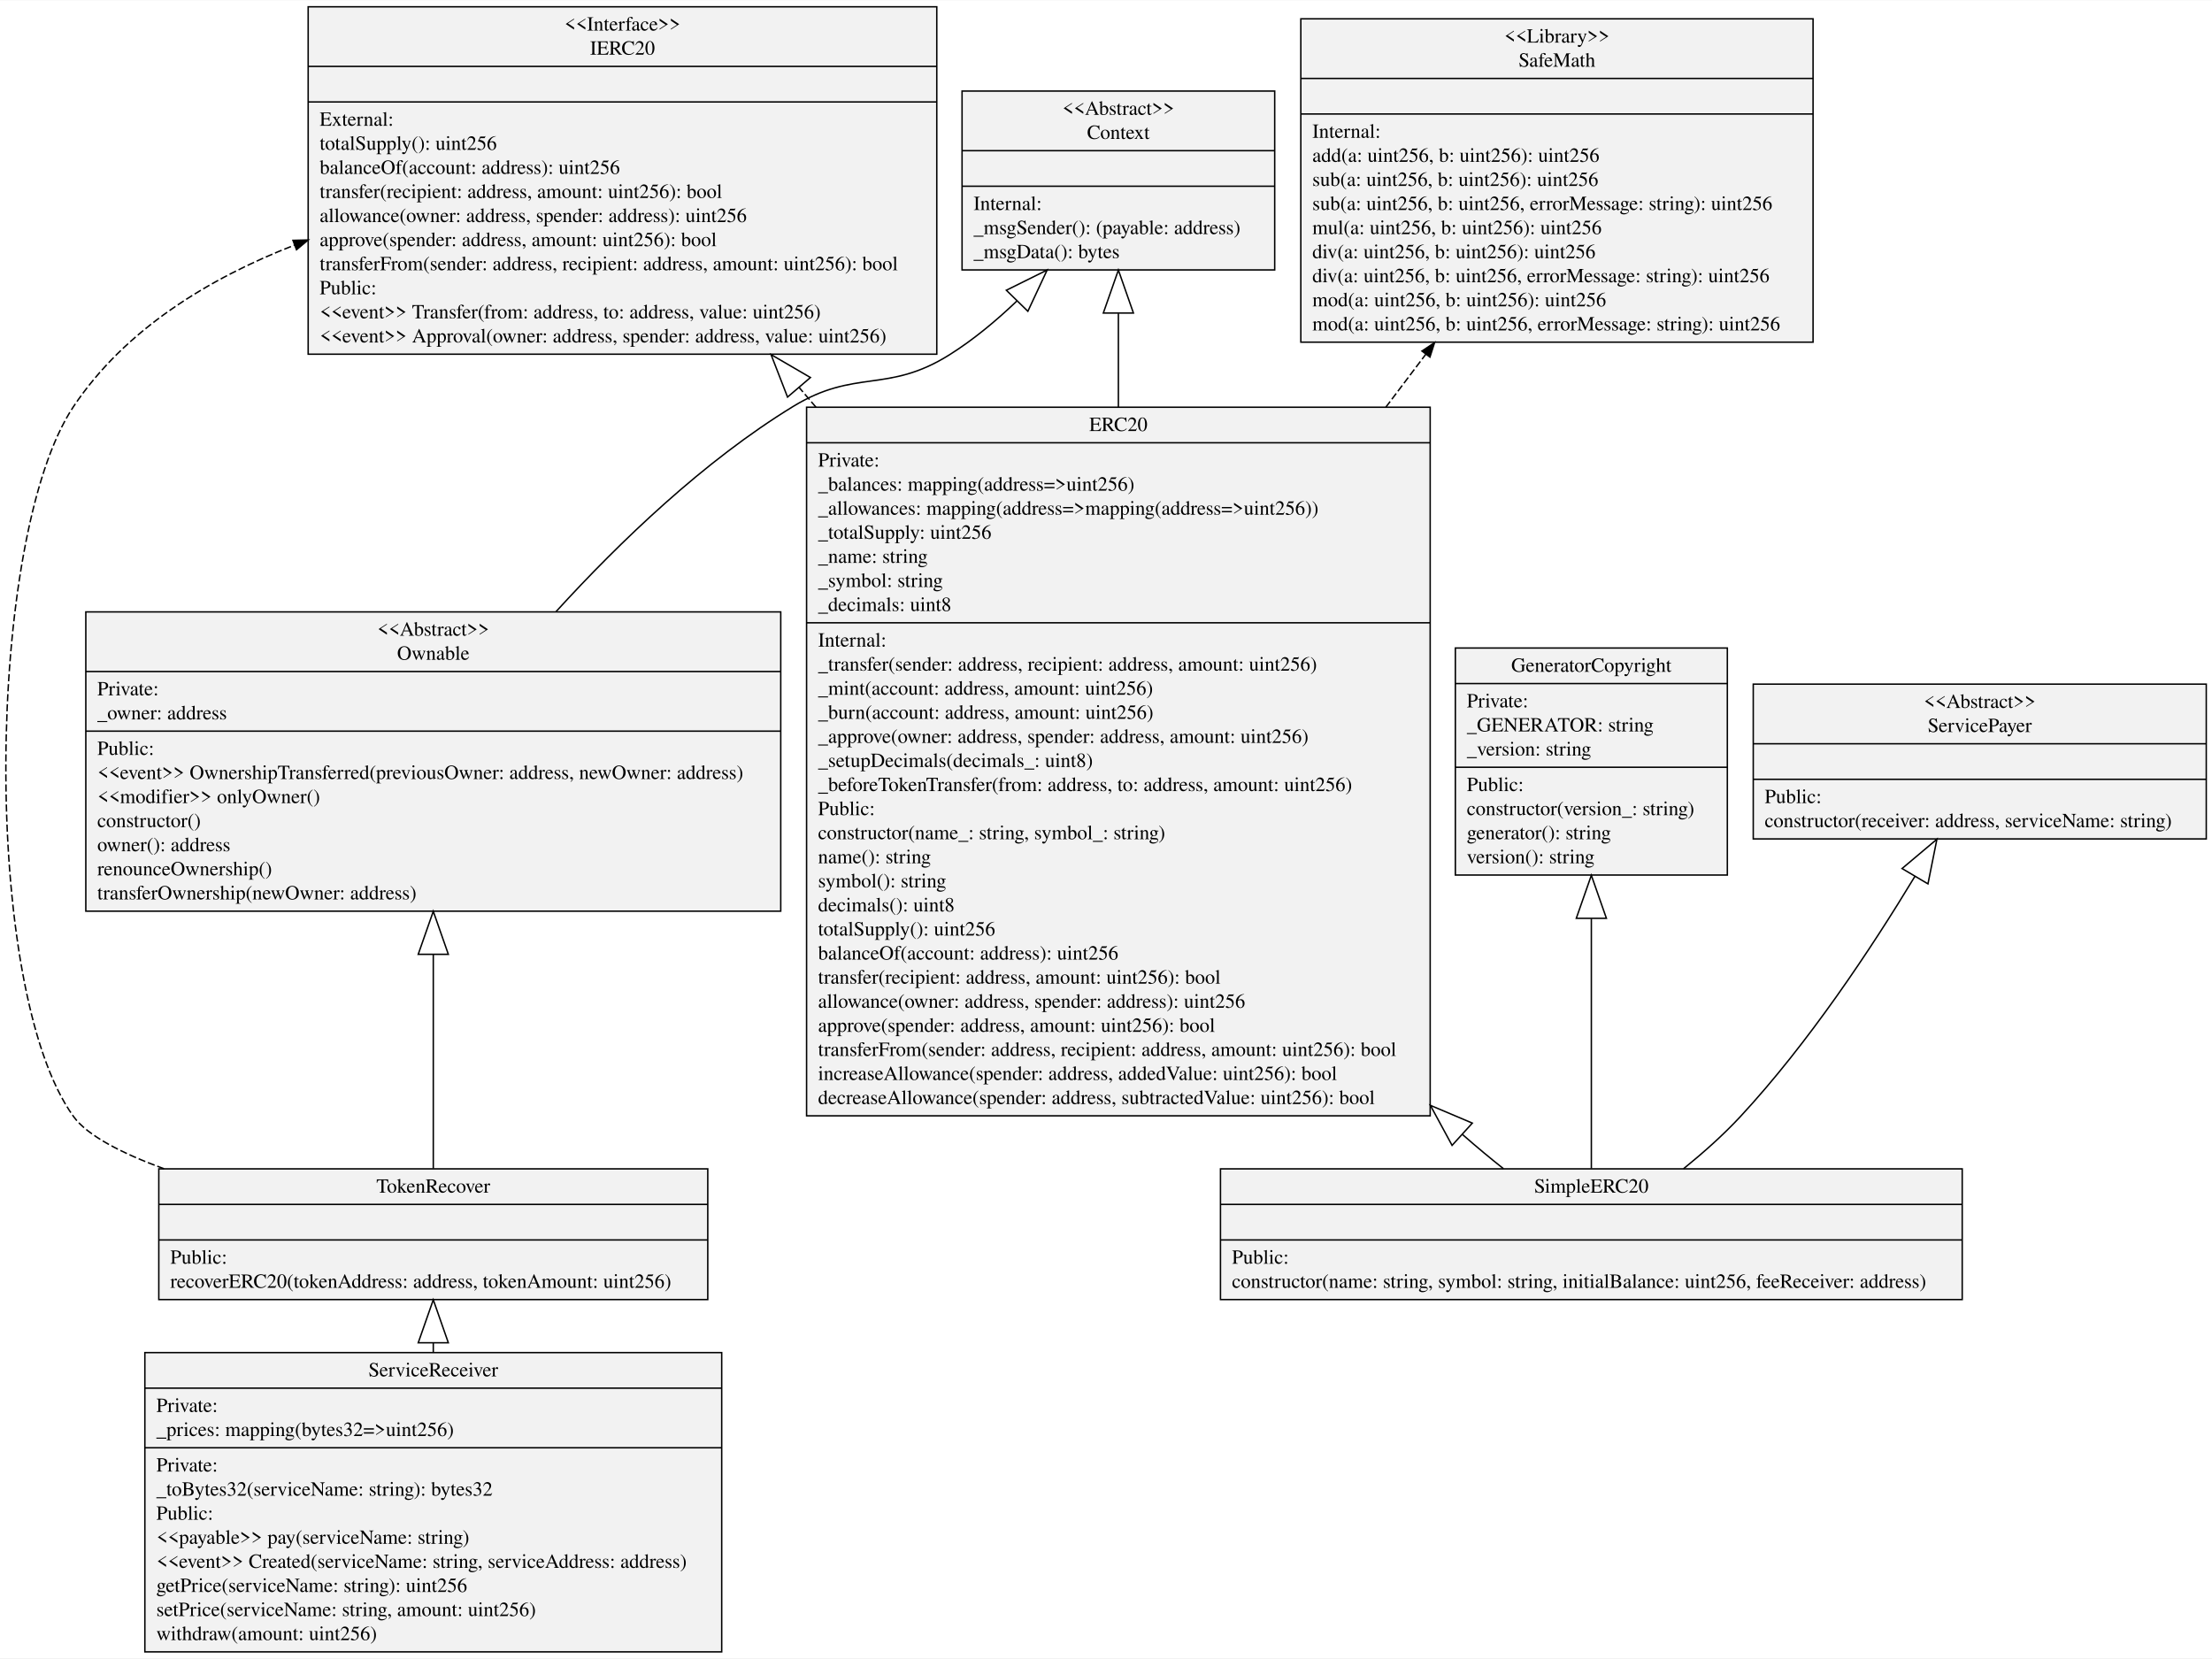
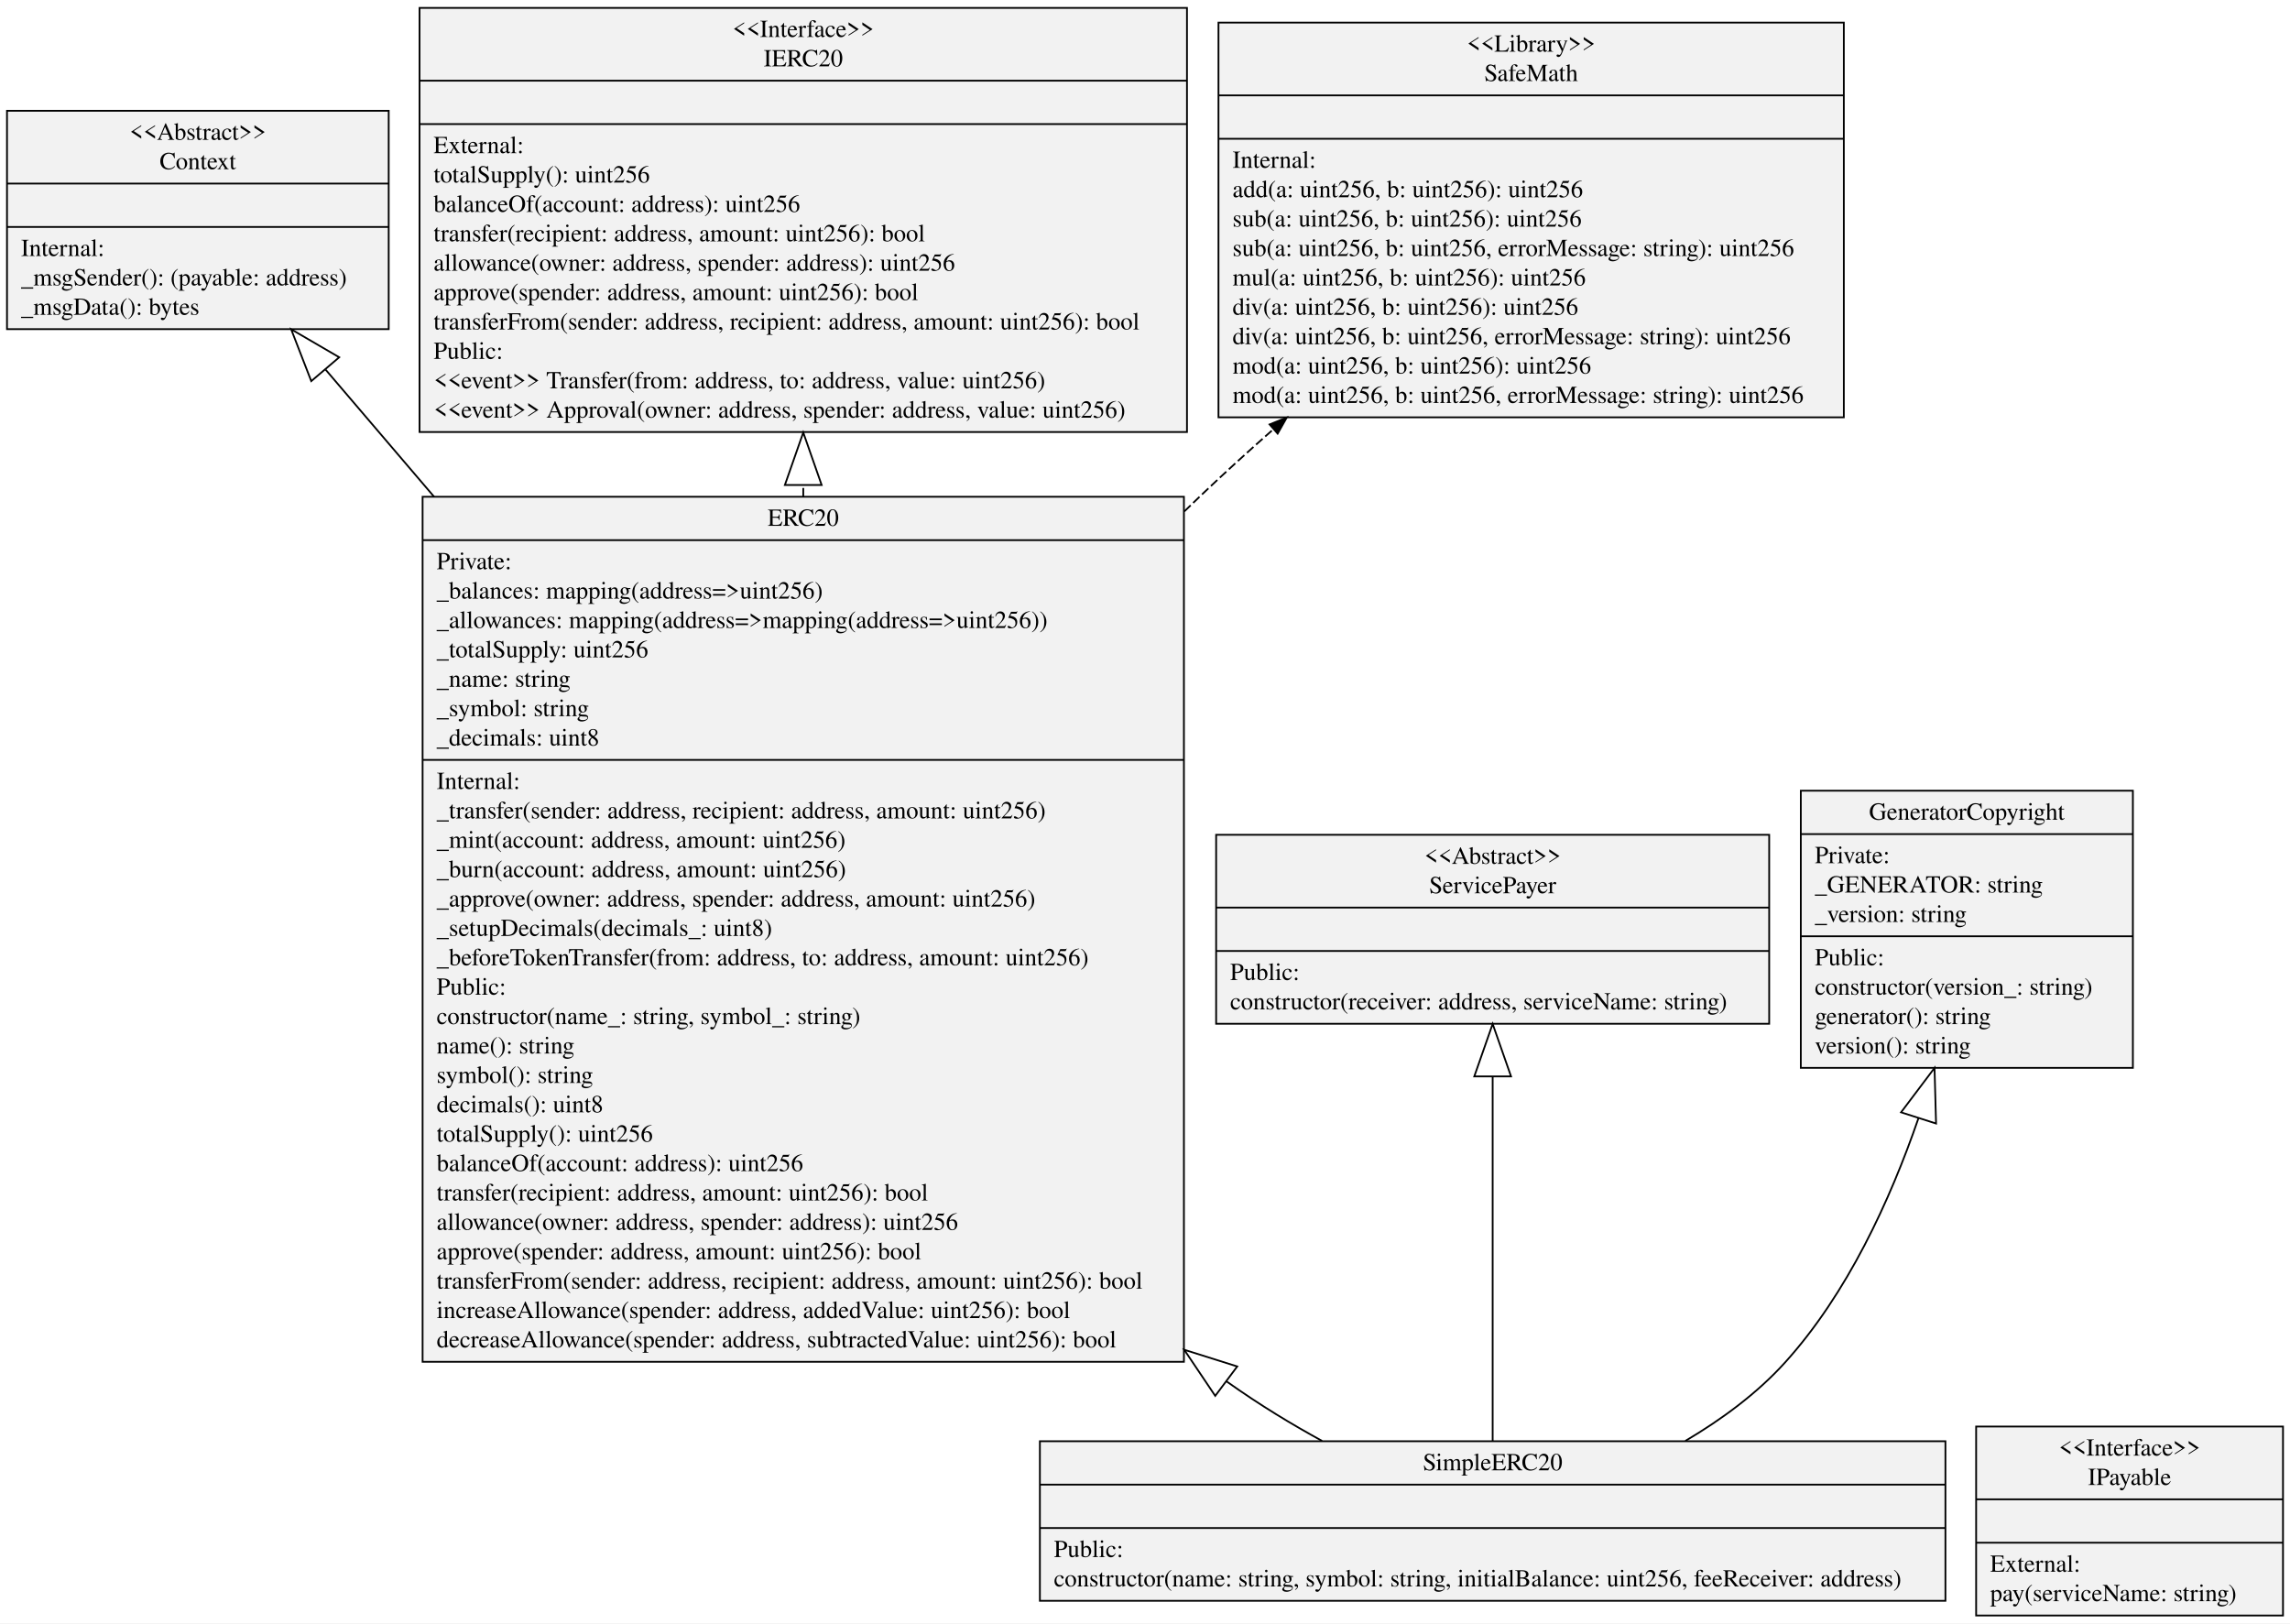
- <svg xmlns="http://www.w3.org/2000/svg" width="1543pt" height="1157pt" viewBox="0.00 0.00 1543.35 1156.80">
-   <g id="graph0" class="graph" transform="scale(1 1) rotate(0) translate(4 1152.8)">
-     <polygon fill="#ffffff" stroke="transparent" points="-4,4 -4,-1152.8 1539.35,-1152.8 1539.35,4 -4,4" />
+ <svg xmlns="http://www.w3.org/2000/svg" width="1309pt" height="928pt" viewBox="0.00 0.00 1308.76 927.80">
+   <g id="graph0" class="graph" transform="scale(1 1) rotate(0) translate(4 923.8)">
+     <polygon fill="#ffffff" stroke="transparent" points="-4,4 -4,-923.8 1304.762,-923.8 1304.762,4 -4,4" />
    <g id="node1" class="node">
-       <polygon fill="#f2f2f2" stroke="#000000" points="667.238,-964.7 667.238,-1089.5 885.382,-1089.5 885.382,-964.7 667.238,-964.7" />
-       <text text-anchor="middle" x="776.31" y="-1072.9" font-family="Times,serif" font-size="14.00" fill="#000000">&lt;&lt;Abstract&gt;&gt;</text>
-       <text text-anchor="middle" x="776.31" y="-1056.1" font-family="Times,serif" font-size="14.00" fill="#000000">Context</text>
-       <polyline fill="none" stroke="#000000" points="667.238,-1047.9 885.382,-1047.9 " />
-       <text text-anchor="middle" x="776.31" y="-1031.3" font-family="Times,serif" font-size="14.00" fill="#000000"> </text>
-       <polyline fill="none" stroke="#000000" points="667.238,-1023.1 885.382,-1023.1 " />
-       <text text-anchor="start" x="675.238" y="-1006.5" font-family="Times,serif" font-size="14.00" fill="#000000">Internal:</text>
-       <text text-anchor="start" x="675.238" y="-989.7" font-family="Times,serif" font-size="14.00" fill="#000000">    _msgSender(): (payable: address)</text>
-       <text text-anchor="start" x="675.238" y="-972.9" font-family="Times,serif" font-size="14.00" fill="#000000">    _msgData(): bytes</text>
+       <polygon fill="#f2f2f2" stroke="#000000" points="0,-735.7 0,-860.5 218.145,-860.5 218.145,-735.7 0,-735.7" />
+       <text text-anchor="middle" x="109.072" y="-843.9" font-family="Times,serif" font-size="14.00" fill="#000000">&lt;&lt;Abstract&gt;&gt;</text>
+       <text text-anchor="middle" x="109.072" y="-827.1" font-family="Times,serif" font-size="14.00" fill="#000000">Context</text>
+       <polyline fill="none" stroke="#000000" points="0,-818.9 218.145,-818.9 " />
+       <text text-anchor="middle" x="109.072" y="-802.3" font-family="Times,serif" font-size="14.00" fill="#000000"> </text>
+       <polyline fill="none" stroke="#000000" points="0,-794.1 218.145,-794.1 " />
+       <text text-anchor="start" x="8" y="-777.5" font-family="Times,serif" font-size="14.00" fill="#000000">Internal:</text>
+       <text text-anchor="start" x="8" y="-760.7" font-family="Times,serif" font-size="14.00" fill="#000000">    _msgSender(): (payable: address)</text>
+       <text text-anchor="start" x="8" y="-743.9" font-family="Times,serif" font-size="14.00" fill="#000000">    _msgData(): bytes</text>
    </g>
    <g id="node2" class="node">
-       <polygon fill="#f2f2f2" stroke="#000000" points="211.01,-905.9 211.01,-1148.3 649.61,-1148.3 649.61,-905.9 211.01,-905.9" />
-       <text text-anchor="middle" x="430.31" y="-1131.7" font-family="Times,serif" font-size="14.00" fill="#000000">&lt;&lt;Interface&gt;&gt;</text>
-       <text text-anchor="middle" x="430.31" y="-1114.9" font-family="Times,serif" font-size="14.00" fill="#000000">IERC20</text>
-       <polyline fill="none" stroke="#000000" points="211.01,-1106.7 649.61,-1106.7 " />
-       <text text-anchor="middle" x="430.31" y="-1090.1" font-family="Times,serif" font-size="14.00" fill="#000000"> </text>
-       <polyline fill="none" stroke="#000000" points="211.01,-1081.9 649.61,-1081.9 " />
-       <text text-anchor="start" x="219.01" y="-1065.3" font-family="Times,serif" font-size="14.00" fill="#000000">External:</text>
-       <text text-anchor="start" x="219.01" y="-1048.5" font-family="Times,serif" font-size="14.00" fill="#000000">     totalSupply(): uint256</text>
-       <text text-anchor="start" x="219.01" y="-1031.7" font-family="Times,serif" font-size="14.00" fill="#000000">     balanceOf(account: address): uint256</text>
-       <text text-anchor="start" x="219.01" y="-1014.9" font-family="Times,serif" font-size="14.00" fill="#000000">     transfer(recipient: address, amount: uint256): bool</text>
-       <text text-anchor="start" x="219.01" y="-998.1" font-family="Times,serif" font-size="14.00" fill="#000000">     allowance(owner: address, spender: address): uint256</text>
-       <text text-anchor="start" x="219.01" y="-981.3" font-family="Times,serif" font-size="14.00" fill="#000000">     approve(spender: address, amount: uint256): bool</text>
-       <text text-anchor="start" x="219.01" y="-964.5" font-family="Times,serif" font-size="14.00" fill="#000000">     transferFrom(sender: address, recipient: address, amount: uint256): bool</text>
-       <text text-anchor="start" x="219.01" y="-947.7" font-family="Times,serif" font-size="14.00" fill="#000000">Public:</text>
-       <text text-anchor="start" x="219.01" y="-930.9" font-family="Times,serif" font-size="14.00" fill="#000000">    &lt;&lt;event&gt;&gt; Transfer(from: address, to: address, value: uint256)</text>
-       <text text-anchor="start" x="219.01" y="-914.1" font-family="Times,serif" font-size="14.00" fill="#000000">    &lt;&lt;event&gt;&gt; Approval(owner: address, spender: address, value: uint256)</text>
+       <polygon fill="#f2f2f2" stroke="#000000" points="235.772,-676.9 235.772,-919.3 674.372,-919.3 674.372,-676.9 235.772,-676.9" />
+       <text text-anchor="middle" x="455.072" y="-902.7" font-family="Times,serif" font-size="14.00" fill="#000000">&lt;&lt;Interface&gt;&gt;</text>
+       <text text-anchor="middle" x="455.072" y="-885.9" font-family="Times,serif" font-size="14.00" fill="#000000">IERC20</text>
+       <polyline fill="none" stroke="#000000" points="235.772,-877.7 674.372,-877.7 " />
+       <text text-anchor="middle" x="455.072" y="-861.1" font-family="Times,serif" font-size="14.00" fill="#000000"> </text>
+       <polyline fill="none" stroke="#000000" points="235.772,-852.9 674.372,-852.9 " />
+       <text text-anchor="start" x="243.772" y="-836.3" font-family="Times,serif" font-size="14.00" fill="#000000">External:</text>
+       <text text-anchor="start" x="243.772" y="-819.5" font-family="Times,serif" font-size="14.00" fill="#000000">     totalSupply(): uint256</text>
+       <text text-anchor="start" x="243.772" y="-802.7" font-family="Times,serif" font-size="14.00" fill="#000000">     balanceOf(account: address): uint256</text>
+       <text text-anchor="start" x="243.772" y="-785.9" font-family="Times,serif" font-size="14.00" fill="#000000">     transfer(recipient: address, amount: uint256): bool</text>
+       <text text-anchor="start" x="243.772" y="-769.1" font-family="Times,serif" font-size="14.00" fill="#000000">     allowance(owner: address, spender: address): uint256</text>
+       <text text-anchor="start" x="243.772" y="-752.3" font-family="Times,serif" font-size="14.00" fill="#000000">     approve(spender: address, amount: uint256): bool</text>
+       <text text-anchor="start" x="243.772" y="-735.5" font-family="Times,serif" font-size="14.00" fill="#000000">     transferFrom(sender: address, recipient: address, amount: uint256): bool</text>
+       <text text-anchor="start" x="243.772" y="-718.7" font-family="Times,serif" font-size="14.00" fill="#000000">Public:</text>
+       <text text-anchor="start" x="243.772" y="-701.9" font-family="Times,serif" font-size="14.00" fill="#000000">    &lt;&lt;event&gt;&gt; Transfer(from: address, to: address, value: uint256)</text>
+       <text text-anchor="start" x="243.772" y="-685.1" font-family="Times,serif" font-size="14.00" fill="#000000">    &lt;&lt;event&gt;&gt; Approval(owner: address, spender: address, value: uint256)</text>
    </g>
    <g id="node3" class="node">
-       <polygon fill="#f2f2f2" stroke="#000000" points="903.614,-914.3 903.614,-1139.9 1261.006,-1139.9 1261.006,-914.3 903.614,-914.3" />
-       <text text-anchor="middle" x="1082.31" y="-1123.3" font-family="Times,serif" font-size="14.00" fill="#000000">&lt;&lt;Library&gt;&gt;</text>
-       <text text-anchor="middle" x="1082.31" y="-1106.5" font-family="Times,serif" font-size="14.00" fill="#000000">SafeMath</text>
-       <polyline fill="none" stroke="#000000" points="903.614,-1098.3 1261.006,-1098.3 " />
-       <text text-anchor="middle" x="1082.31" y="-1081.7" font-family="Times,serif" font-size="14.00" fill="#000000"> </text>
-       <polyline fill="none" stroke="#000000" points="903.614,-1073.5 1261.006,-1073.5 " />
-       <text text-anchor="start" x="911.614" y="-1056.9" font-family="Times,serif" font-size="14.00" fill="#000000">Internal:</text>
-       <text text-anchor="start" x="911.614" y="-1040.1" font-family="Times,serif" font-size="14.00" fill="#000000">    add(a: uint256, b: uint256): uint256</text>
-       <text text-anchor="start" x="911.614" y="-1023.3" font-family="Times,serif" font-size="14.00" fill="#000000">    sub(a: uint256, b: uint256): uint256</text>
-       <text text-anchor="start" x="911.614" y="-1006.5" font-family="Times,serif" font-size="14.00" fill="#000000">    sub(a: uint256, b: uint256, errorMessage: string): uint256</text>
-       <text text-anchor="start" x="911.614" y="-989.7" font-family="Times,serif" font-size="14.00" fill="#000000">    mul(a: uint256, b: uint256): uint256</text>
-       <text text-anchor="start" x="911.614" y="-972.9" font-family="Times,serif" font-size="14.00" fill="#000000">    div(a: uint256, b: uint256): uint256</text>
-       <text text-anchor="start" x="911.614" y="-956.1" font-family="Times,serif" font-size="14.00" fill="#000000">    div(a: uint256, b: uint256, errorMessage: string): uint256</text>
-       <text text-anchor="start" x="911.614" y="-939.3" font-family="Times,serif" font-size="14.00" fill="#000000">    mod(a: uint256, b: uint256): uint256</text>
-       <text text-anchor="start" x="911.614" y="-922.5" font-family="Times,serif" font-size="14.00" fill="#000000">    mod(a: uint256, b: uint256, errorMessage: string): uint256</text>
+       <polygon fill="#f2f2f2" stroke="#000000" points="692.376,-685.3 692.376,-910.9 1049.769,-910.9 1049.769,-685.3 692.376,-685.3" />
+       <text text-anchor="middle" x="871.072" y="-894.3" font-family="Times,serif" font-size="14.00" fill="#000000">&lt;&lt;Library&gt;&gt;</text>
+       <text text-anchor="middle" x="871.072" y="-877.5" font-family="Times,serif" font-size="14.00" fill="#000000">SafeMath</text>
+       <polyline fill="none" stroke="#000000" points="692.376,-869.3 1049.769,-869.3 " />
+       <text text-anchor="middle" x="871.072" y="-852.7" font-family="Times,serif" font-size="14.00" fill="#000000"> </text>
+       <polyline fill="none" stroke="#000000" points="692.376,-844.5 1049.769,-844.5 " />
+       <text text-anchor="start" x="700.376" y="-827.9" font-family="Times,serif" font-size="14.00" fill="#000000">Internal:</text>
+       <text text-anchor="start" x="700.376" y="-811.1" font-family="Times,serif" font-size="14.00" fill="#000000">    add(a: uint256, b: uint256): uint256</text>
+       <text text-anchor="start" x="700.376" y="-794.3" font-family="Times,serif" font-size="14.00" fill="#000000">    sub(a: uint256, b: uint256): uint256</text>
+       <text text-anchor="start" x="700.376" y="-777.5" font-family="Times,serif" font-size="14.00" fill="#000000">    sub(a: uint256, b: uint256, errorMessage: string): uint256</text>
+       <text text-anchor="start" x="700.376" y="-760.7" font-family="Times,serif" font-size="14.00" fill="#000000">    mul(a: uint256, b: uint256): uint256</text>
+       <text text-anchor="start" x="700.376" y="-743.9" font-family="Times,serif" font-size="14.00" fill="#000000">    div(a: uint256, b: uint256): uint256</text>
+       <text text-anchor="start" x="700.376" y="-727.1" font-family="Times,serif" font-size="14.00" fill="#000000">    div(a: uint256, b: uint256, errorMessage: string): uint256</text>
+       <text text-anchor="start" x="700.376" y="-710.3" font-family="Times,serif" font-size="14.00" fill="#000000">    mod(a: uint256, b: uint256): uint256</text>
+       <text text-anchor="start" x="700.376" y="-693.5" font-family="Times,serif" font-size="14.00" fill="#000000">    mod(a: uint256, b: uint256, errorMessage: string): uint256</text>
    </g>
    <g id="node4" class="node">
-       <polygon fill="#f2f2f2" stroke="#000000" points="558.76,-374.5 558.76,-868.9 993.86,-868.9 993.86,-374.5 558.76,-374.5" />
-       <text text-anchor="middle" x="776.31" y="-852.3" font-family="Times,serif" font-size="14.00" fill="#000000">ERC20</text>
-       <polyline fill="none" stroke="#000000" points="558.76,-844.1 993.86,-844.1 " />
-       <text text-anchor="start" x="566.76" y="-827.5" font-family="Times,serif" font-size="14.00" fill="#000000">Private:</text>
-       <text text-anchor="start" x="566.76" y="-810.7" font-family="Times,serif" font-size="14.00" fill="#000000">   _balances: mapping(address=&gt;uint256)</text>
-       <text text-anchor="start" x="566.76" y="-793.9" font-family="Times,serif" font-size="14.00" fill="#000000">   _allowances: mapping(address=&gt;mapping(address=&gt;uint256))</text>
-       <text text-anchor="start" x="566.76" y="-777.1" font-family="Times,serif" font-size="14.00" fill="#000000">   _totalSupply: uint256</text>
-       <text text-anchor="start" x="566.76" y="-760.3" font-family="Times,serif" font-size="14.00" fill="#000000">   _name: string</text>
-       <text text-anchor="start" x="566.76" y="-743.5" font-family="Times,serif" font-size="14.00" fill="#000000">   _symbol: string</text>
-       <text text-anchor="start" x="566.76" y="-726.7" font-family="Times,serif" font-size="14.00" fill="#000000">   _decimals: uint8</text>
-       <polyline fill="none" stroke="#000000" points="558.76,-718.5 993.86,-718.5 " />
-       <text text-anchor="start" x="566.76" y="-701.9" font-family="Times,serif" font-size="14.00" fill="#000000">Internal:</text>
-       <text text-anchor="start" x="566.76" y="-685.1" font-family="Times,serif" font-size="14.00" fill="#000000">    _transfer(sender: address, recipient: address, amount: uint256)</text>
-       <text text-anchor="start" x="566.76" y="-668.3" font-family="Times,serif" font-size="14.00" fill="#000000">    _mint(account: address, amount: uint256)</text>
-       <text text-anchor="start" x="566.76" y="-651.5" font-family="Times,serif" font-size="14.00" fill="#000000">    _burn(account: address, amount: uint256)</text>
-       <text text-anchor="start" x="566.76" y="-634.7" font-family="Times,serif" font-size="14.00" fill="#000000">    _approve(owner: address, spender: address, amount: uint256)</text>
-       <text text-anchor="start" x="566.76" y="-617.9" font-family="Times,serif" font-size="14.00" fill="#000000">    _setupDecimals(decimals_: uint8)</text>
-       <text text-anchor="start" x="566.76" y="-601.1" font-family="Times,serif" font-size="14.00" fill="#000000">    _beforeTokenTransfer(from: address, to: address, amount: uint256)</text>
-       <text text-anchor="start" x="566.76" y="-584.3" font-family="Times,serif" font-size="14.00" fill="#000000">Public:</text>
-       <text text-anchor="start" x="566.76" y="-567.5" font-family="Times,serif" font-size="14.00" fill="#000000">    constructor(name_: string, symbol_: string)</text>
-       <text text-anchor="start" x="566.76" y="-550.7" font-family="Times,serif" font-size="14.00" fill="#000000">    name(): string</text>
-       <text text-anchor="start" x="566.76" y="-533.9" font-family="Times,serif" font-size="14.00" fill="#000000">    symbol(): string</text>
-       <text text-anchor="start" x="566.76" y="-517.1" font-family="Times,serif" font-size="14.00" fill="#000000">    decimals(): uint8</text>
-       <text text-anchor="start" x="566.76" y="-500.3" font-family="Times,serif" font-size="14.00" fill="#000000">    totalSupply(): uint256</text>
-       <text text-anchor="start" x="566.76" y="-483.5" font-family="Times,serif" font-size="14.00" fill="#000000">    balanceOf(account: address): uint256</text>
-       <text text-anchor="start" x="566.76" y="-466.7" font-family="Times,serif" font-size="14.00" fill="#000000">    transfer(recipient: address, amount: uint256): bool</text>
-       <text text-anchor="start" x="566.76" y="-449.9" font-family="Times,serif" font-size="14.00" fill="#000000">    allowance(owner: address, spender: address): uint256</text>
-       <text text-anchor="start" x="566.76" y="-433.1" font-family="Times,serif" font-size="14.00" fill="#000000">    approve(spender: address, amount: uint256): bool</text>
-       <text text-anchor="start" x="566.76" y="-416.3" font-family="Times,serif" font-size="14.00" fill="#000000">    transferFrom(sender: address, recipient: address, amount: uint256): bool</text>
-       <text text-anchor="start" x="566.76" y="-399.5" font-family="Times,serif" font-size="14.00" fill="#000000">    increaseAllowance(spender: address, addedValue: uint256): bool</text>
-       <text text-anchor="start" x="566.76" y="-382.7" font-family="Times,serif" font-size="14.00" fill="#000000">    decreaseAllowance(spender: address, subtractedValue: uint256): bool</text>
+       <polygon fill="#f2f2f2" stroke="#000000" points="237.522,-145.5 237.522,-639.9 672.622,-639.9 672.622,-145.5 237.522,-145.5" />
+       <text text-anchor="middle" x="455.072" y="-623.3" font-family="Times,serif" font-size="14.00" fill="#000000">ERC20</text>
+       <polyline fill="none" stroke="#000000" points="237.522,-615.1 672.622,-615.1 " />
+       <text text-anchor="start" x="245.522" y="-598.5" font-family="Times,serif" font-size="14.00" fill="#000000">Private:</text>
+       <text text-anchor="start" x="245.522" y="-581.7" font-family="Times,serif" font-size="14.00" fill="#000000">   _balances: mapping(address=&gt;uint256)</text>
+       <text text-anchor="start" x="245.522" y="-564.9" font-family="Times,serif" font-size="14.00" fill="#000000">   _allowances: mapping(address=&gt;mapping(address=&gt;uint256))</text>
+       <text text-anchor="start" x="245.522" y="-548.1" font-family="Times,serif" font-size="14.00" fill="#000000">   _totalSupply: uint256</text>
+       <text text-anchor="start" x="245.522" y="-531.3" font-family="Times,serif" font-size="14.00" fill="#000000">   _name: string</text>
+       <text text-anchor="start" x="245.522" y="-514.5" font-family="Times,serif" font-size="14.00" fill="#000000">   _symbol: string</text>
+       <text text-anchor="start" x="245.522" y="-497.7" font-family="Times,serif" font-size="14.00" fill="#000000">   _decimals: uint8</text>
+       <polyline fill="none" stroke="#000000" points="237.522,-489.5 672.622,-489.5 " />
+       <text text-anchor="start" x="245.522" y="-472.9" font-family="Times,serif" font-size="14.00" fill="#000000">Internal:</text>
+       <text text-anchor="start" x="245.522" y="-456.1" font-family="Times,serif" font-size="14.00" fill="#000000">    _transfer(sender: address, recipient: address, amount: uint256)</text>
+       <text text-anchor="start" x="245.522" y="-439.3" font-family="Times,serif" font-size="14.00" fill="#000000">    _mint(account: address, amount: uint256)</text>
+       <text text-anchor="start" x="245.522" y="-422.5" font-family="Times,serif" font-size="14.00" fill="#000000">    _burn(account: address, amount: uint256)</text>
+       <text text-anchor="start" x="245.522" y="-405.7" font-family="Times,serif" font-size="14.00" fill="#000000">    _approve(owner: address, spender: address, amount: uint256)</text>
+       <text text-anchor="start" x="245.522" y="-388.9" font-family="Times,serif" font-size="14.00" fill="#000000">    _setupDecimals(decimals_: uint8)</text>
+       <text text-anchor="start" x="245.522" y="-372.1" font-family="Times,serif" font-size="14.00" fill="#000000">    _beforeTokenTransfer(from: address, to: address, amount: uint256)</text>
+       <text text-anchor="start" x="245.522" y="-355.3" font-family="Times,serif" font-size="14.00" fill="#000000">Public:</text>
+       <text text-anchor="start" x="245.522" y="-338.5" font-family="Times,serif" font-size="14.00" fill="#000000">    constructor(name_: string, symbol_: string)</text>
+       <text text-anchor="start" x="245.522" y="-321.7" font-family="Times,serif" font-size="14.00" fill="#000000">    name(): string</text>
+       <text text-anchor="start" x="245.522" y="-304.9" font-family="Times,serif" font-size="14.00" fill="#000000">    symbol(): string</text>
+       <text text-anchor="start" x="245.522" y="-288.1" font-family="Times,serif" font-size="14.00" fill="#000000">    decimals(): uint8</text>
+       <text text-anchor="start" x="245.522" y="-271.3" font-family="Times,serif" font-size="14.00" fill="#000000">    totalSupply(): uint256</text>
+       <text text-anchor="start" x="245.522" y="-254.5" font-family="Times,serif" font-size="14.00" fill="#000000">    balanceOf(account: address): uint256</text>
+       <text text-anchor="start" x="245.522" y="-237.7" font-family="Times,serif" font-size="14.00" fill="#000000">    transfer(recipient: address, amount: uint256): bool</text>
+       <text text-anchor="start" x="245.522" y="-220.9" font-family="Times,serif" font-size="14.00" fill="#000000">    allowance(owner: address, spender: address): uint256</text>
+       <text text-anchor="start" x="245.522" y="-204.1" font-family="Times,serif" font-size="14.00" fill="#000000">    approve(spender: address, amount: uint256): bool</text>
+       <text text-anchor="start" x="245.522" y="-187.3" font-family="Times,serif" font-size="14.00" fill="#000000">    transferFrom(sender: address, recipient: address, amount: uint256): bool</text>
+       <text text-anchor="start" x="245.522" y="-170.5" font-family="Times,serif" font-size="14.00" fill="#000000">    increaseAllowance(spender: address, addedValue: uint256): bool</text>
+       <text text-anchor="start" x="245.522" y="-153.7" font-family="Times,serif" font-size="14.00" fill="#000000">    decreaseAllowance(spender: address, subtractedValue: uint256): bool</text>
    </g>
    <g id="edge1" class="edge">
-       <path fill="none" stroke="#000000" d="M776.31,-868.91C776.31,-891.957 776.31,-914.197 776.31,-934.355" />
-       <polygon fill="none" stroke="#000000" points="765.81,-934.62 776.31,-964.62 786.81,-934.62 765.81,-934.62" />
+       <path fill="none" stroke="#000000" d="M244.083,-639.91C222.058,-665.717 200.897,-690.512 182.125,-712.506" />
+       <polygon fill="none" stroke="#000000" points="173.887,-705.984 162.398,-735.62 189.86,-719.617 173.887,-705.984" />
    </g>
    <g id="edge2" class="edge">
-       <path fill="none" stroke="#000000" stroke-dasharray="5,2" d="M565.321,-868.91C561.389,-873.518 557.485,-878.092 553.616,-882.625" />
-       <polygon fill="none" stroke="#000000" points="545.473,-875.992 533.984,-905.628 561.446,-889.625 545.473,-875.992" />
+       <path fill="none" stroke="#000000" stroke-dasharray="5,2" d="M455.072,-639.91C455.072,-642.067 455.072,-644.216 455.072,-646.358" />
+       <polygon fill="none" stroke="#000000" points="444.572,-646.628 455.072,-676.628 465.572,-646.628 444.572,-646.628" />
    </g>
    <g id="edge3" class="edge">
-       <path fill="none" stroke="#000000" stroke-dasharray="5,2" d="M962.907,-868.91C972.424,-881.519 981.759,-893.886 990.754,-905.803" />
-       <polygon fill="#000000" stroke="#000000" points="988.107,-908.106 996.925,-913.979 993.694,-903.889 988.107,-908.106" />
+       <path fill="none" stroke="#000000" stroke-dasharray="5,2" d="M672.872,-631.544C675.946,-634.527 679.013,-637.48 682.072,-640.4 695.365,-653.09 709.526,-665.966 723.887,-678.608" />
+       <polygon fill="#000000" stroke="#000000" points="721.582,-681.242 731.412,-685.196 726.193,-675.975 721.582,-681.242" />
    </g>
    <g id="node5" class="node">
-       <polygon fill="#f2f2f2" stroke="#000000" points="55.873,-517.3 55.873,-726.1 540.747,-726.1 540.747,-517.3 55.873,-517.3" />
-       <text text-anchor="middle" x="298.31" y="-709.5" font-family="Times,serif" font-size="14.00" fill="#000000">&lt;&lt;Abstract&gt;&gt;</text>
-       <text text-anchor="middle" x="298.31" y="-692.7" font-family="Times,serif" font-size="14.00" fill="#000000">Ownable</text>
-       <polyline fill="none" stroke="#000000" points="55.873,-684.5 540.747,-684.5 " />
-       <text text-anchor="start" x="63.873" y="-667.9" font-family="Times,serif" font-size="14.00" fill="#000000">Private:</text>
-       <text text-anchor="start" x="63.873" y="-651.1" font-family="Times,serif" font-size="14.00" fill="#000000">   _owner: address</text>
-       <polyline fill="none" stroke="#000000" points="55.873,-642.9 540.747,-642.9 " />
-       <text text-anchor="start" x="63.873" y="-626.3" font-family="Times,serif" font-size="14.00" fill="#000000">Public:</text>
-       <text text-anchor="start" x="63.873" y="-609.5" font-family="Times,serif" font-size="14.00" fill="#000000">    &lt;&lt;event&gt;&gt; OwnershipTransferred(previousOwner: address, newOwner: address)</text>
-       <text text-anchor="start" x="63.873" y="-592.7" font-family="Times,serif" font-size="14.00" fill="#000000">    &lt;&lt;modifier&gt;&gt; onlyOwner()</text>
-       <text text-anchor="start" x="63.873" y="-575.9" font-family="Times,serif" font-size="14.00" fill="#000000">    constructor()</text>
-       <text text-anchor="start" x="63.873" y="-559.1" font-family="Times,serif" font-size="14.00" fill="#000000">    owner(): address</text>
-       <text text-anchor="start" x="63.873" y="-542.3" font-family="Times,serif" font-size="14.00" fill="#000000">    renounceOwnership()</text>
-       <text text-anchor="start" x="63.873" y="-525.5" font-family="Times,serif" font-size="14.00" fill="#000000">    transferOwnership(newOwner: address)</text>
+       <polygon fill="#f2f2f2" stroke="#000000" points="1125.383,-.5 1125.383,-108.5 1300.762,-108.5 1300.762,-.5 1125.383,-.5" />
+       <text text-anchor="middle" x="1213.072" y="-91.9" font-family="Times,serif" font-size="14.00" fill="#000000">&lt;&lt;Interface&gt;&gt;</text>
+       <text text-anchor="middle" x="1213.072" y="-75.1" font-family="Times,serif" font-size="14.00" fill="#000000">IPayable</text>
+       <polyline fill="none" stroke="#000000" points="1125.383,-66.9 1300.762,-66.9 " />
+       <text text-anchor="middle" x="1213.072" y="-50.3" font-family="Times,serif" font-size="14.00" fill="#000000"> </text>
+       <polyline fill="none" stroke="#000000" points="1125.383,-42.1 1300.762,-42.1 " />
+       <text text-anchor="start" x="1133.383" y="-25.5" font-family="Times,serif" font-size="14.00" fill="#000000">External:</text>
+       <text text-anchor="start" x="1133.383" y="-8.7" font-family="Times,serif" font-size="14.00" fill="#000000">     pay(serviceName: string)</text>
+     </g>
+     <g id="node6" class="node">
+       <polygon fill="#f2f2f2" stroke="#000000" points="691.032,-338.7 691.032,-446.7 1007.112,-446.7 1007.112,-338.7 691.032,-338.7" />
+       <text text-anchor="middle" x="849.072" y="-430.1" font-family="Times,serif" font-size="14.00" fill="#000000">&lt;&lt;Abstract&gt;&gt;</text>
+       <text text-anchor="middle" x="849.072" y="-413.3" font-family="Times,serif" font-size="14.00" fill="#000000">ServicePayer</text>
+       <polyline fill="none" stroke="#000000" points="691.032,-405.1 1007.112,-405.1 " />
+       <text text-anchor="middle" x="849.072" y="-388.5" font-family="Times,serif" font-size="14.00" fill="#000000"> </text>
+       <polyline fill="none" stroke="#000000" points="691.032,-380.3 1007.112,-380.3 " />
+       <text text-anchor="start" x="699.032" y="-363.7" font-family="Times,serif" font-size="14.00" fill="#000000">Public:</text>
+       <text text-anchor="start" x="699.032" y="-346.9" font-family="Times,serif" font-size="14.00" fill="#000000">    constructor(receiver: address, serviceName: string)</text>
+     </g>
+     <g id="node7" class="node">
+       <polygon fill="#f2f2f2" stroke="#000000" points="1025.18,-313.5 1025.18,-471.9 1214.965,-471.9 1214.965,-313.5 1025.18,-313.5" />
+       <text text-anchor="middle" x="1120.072" y="-455.3" font-family="Times,serif" font-size="14.00" fill="#000000">GeneratorCopyright</text>
+       <polyline fill="none" stroke="#000000" points="1025.18,-447.1 1214.965,-447.1 " />
+       <text text-anchor="start" x="1033.18" y="-430.5" font-family="Times,serif" font-size="14.00" fill="#000000">Private:</text>
+       <text text-anchor="start" x="1033.18" y="-413.7" font-family="Times,serif" font-size="14.00" fill="#000000">   _GENERATOR: string</text>
+       <text text-anchor="start" x="1033.18" y="-396.9" font-family="Times,serif" font-size="14.00" fill="#000000">   _version: string</text>
+       <polyline fill="none" stroke="#000000" points="1025.18,-388.7 1214.965,-388.7 " />
+       <text text-anchor="start" x="1033.18" y="-372.1" font-family="Times,serif" font-size="14.00" fill="#000000">Public:</text>
+       <text text-anchor="start" x="1033.18" y="-355.3" font-family="Times,serif" font-size="14.00" fill="#000000">    constructor(version_: string)</text>
+       <text text-anchor="start" x="1033.18" y="-338.5" font-family="Times,serif" font-size="14.00" fill="#000000">    generator(): string</text>
+       <text text-anchor="start" x="1033.18" y="-321.7" font-family="Times,serif" font-size="14.00" fill="#000000">    version(): string</text>
+     </g>
+     <g id="node8" class="node">
+       <polygon fill="#f2f2f2" stroke="#000000" points="590.308,-8.9 590.308,-100.1 1107.836,-100.1 1107.836,-8.9 590.308,-8.9" />
+       <text text-anchor="middle" x="849.072" y="-83.5" font-family="Times,serif" font-size="14.00" fill="#000000">SimpleERC20</text>
+       <polyline fill="none" stroke="#000000" points="590.308,-75.3 1107.836,-75.3 " />
+       <text text-anchor="middle" x="849.072" y="-58.7" font-family="Times,serif" font-size="14.00" fill="#000000"> </text>
+       <polyline fill="none" stroke="#000000" points="590.308,-50.5 1107.836,-50.5 " />
+       <text text-anchor="start" x="598.308" y="-33.9" font-family="Times,serif" font-size="14.00" fill="#000000">Public:</text>
+       <text text-anchor="start" x="598.308" y="-17.1" font-family="Times,serif" font-size="14.00" fill="#000000">    constructor(name: string, symbol: string, initialBalance: uint256, feeReceiver: address)</text>
    </g>
    <g id="edge4" class="edge">
-       <path fill="none" stroke="#000000" d="M383.908,-726.243C428.797,-775.429 487.288,-831.469 549.31,-869.4 592.834,-896.018 615.082,-878.303 658.31,-905.4 674.936,-915.822 690.906,-929.07 705.434,-942.966" />
-       <polygon fill="none" stroke="#000000" points="698.14,-950.526 726.617,-964.644 713.16,-935.849 698.14,-950.526" />
+       <path fill="none" stroke="#000000" d="M751.604,-100.272C734.46,-109.674 716.846,-120.209 696.893,-134.363" />
+       <polygon fill="none" stroke="#000000" points="690.515,-126.021 672.781,-152.397 703.093,-142.837 690.515,-126.021" />
    </g>
-     <g id="node6" class="node">
-       <polygon fill="#f2f2f2" stroke="#000000" points="106.799,-246.3 106.799,-337.5 489.821,-337.5 489.821,-246.3 106.799,-246.3" />
-       <text text-anchor="middle" x="298.31" y="-320.9" font-family="Times,serif" font-size="14.00" fill="#000000">TokenRecover</text>
-       <polyline fill="none" stroke="#000000" points="106.799,-312.7 489.821,-312.7 " />
-       <text text-anchor="middle" x="298.31" y="-296.1" font-family="Times,serif" font-size="14.00" fill="#000000"> </text>
-       <polyline fill="none" stroke="#000000" points="106.799,-287.9 489.821,-287.9 " />
-       <text text-anchor="start" x="114.799" y="-271.3" font-family="Times,serif" font-size="14.00" fill="#000000">Public:</text>
-       <text text-anchor="start" x="114.799" y="-254.5" font-family="Times,serif" font-size="14.00" fill="#000000">    recoverERC20(tokenAddress: address, tokenAmount: uint256)</text>
+     <g id="edge5" class="edge">
+       <path fill="none" stroke="#000000" d="M849.072,-100.111C849.072,-153.335 849.072,-242.447 849.072,-308.371" />
+       <polygon fill="none" stroke="#000000" points="838.572,-308.613 849.072,-338.613 859.572,-308.613 838.572,-308.613" />
    </g>
    <g id="edge6" class="edge">
-       <path fill="none" stroke="#000000" stroke-dasharray="5,2" d="M110.412,-337.574C80.924,-348.383 56.965,-360.684 47.31,-374 -17.311,-463.127 -13.948,-777.929 47.31,-869.4 83.297,-923.136 141.271,-958.58 201.341,-981.951" />
-       <polygon fill="#000000" stroke="#000000" points="200.405,-985.339 210.996,-985.599 202.879,-978.791 200.405,-985.339" />
-     </g>
-     <g id="edge5" class="edge">
-       <path fill="none" stroke="#000000" d="M298.31,-337.757C298.31,-376.464 298.31,-433.907 298.31,-487.019" />
-       <polygon fill="none" stroke="#000000" points="287.81,-487.193 298.31,-517.193 308.81,-487.193 287.81,-487.193" />
-     </g>
-     <g id="node7" class="node">
-       <polygon fill="#f2f2f2" stroke="#000000" points="97.073,-.5 97.073,-209.3 499.547,-209.3 499.547,-.5 97.073,-.5" />
-       <text text-anchor="middle" x="298.31" y="-192.7" font-family="Times,serif" font-size="14.00" fill="#000000">ServiceReceiver</text>
-       <polyline fill="none" stroke="#000000" points="97.073,-184.5 499.547,-184.5 " />
-       <text text-anchor="start" x="105.073" y="-167.9" font-family="Times,serif" font-size="14.00" fill="#000000">Private:</text>
-       <text text-anchor="start" x="105.073" y="-151.1" font-family="Times,serif" font-size="14.00" fill="#000000">   _prices: mapping(bytes32=&gt;uint256)</text>
-       <polyline fill="none" stroke="#000000" points="97.073,-142.9 499.547,-142.9 " />
-       <text text-anchor="start" x="105.073" y="-126.3" font-family="Times,serif" font-size="14.00" fill="#000000">Private:</text>
-       <text text-anchor="start" x="105.073" y="-109.5" font-family="Times,serif" font-size="14.00" fill="#000000">    _toBytes32(serviceName: string): bytes32</text>
-       <text text-anchor="start" x="105.073" y="-92.7" font-family="Times,serif" font-size="14.00" fill="#000000">Public:</text>
-       <text text-anchor="start" x="105.073" y="-75.9" font-family="Times,serif" font-size="14.00" fill="#000000">    &lt;&lt;payable&gt;&gt; pay(serviceName: string)</text>
-       <text text-anchor="start" x="105.073" y="-59.1" font-family="Times,serif" font-size="14.00" fill="#000000">    &lt;&lt;event&gt;&gt; Created(serviceName: string, serviceAddress: address)</text>
-       <text text-anchor="start" x="105.073" y="-42.3" font-family="Times,serif" font-size="14.00" fill="#000000">    getPrice(serviceName: string): uint256</text>
-       <text text-anchor="start" x="105.073" y="-25.5" font-family="Times,serif" font-size="14.00" fill="#000000">    setPrice(serviceName: string, amount: uint256)</text>
-       <text text-anchor="start" x="105.073" y="-8.7" font-family="Times,serif" font-size="14.00" fill="#000000">    withdraw(amount: uint256)</text>
-     </g>
-     <g id="edge7" class="edge">
-       <path fill="none" stroke="#000000" d="M298.31,-209.335C298.31,-211.549 298.31,-213.755 298.31,-215.948" />
-       <polygon fill="none" stroke="#000000" points="287.81,-216.147 298.31,-246.147 308.81,-216.147 287.81,-216.147" />
-     </g>
-     <g id="node8" class="node">
-       <polygon fill="#f2f2f2" stroke="#000000" points="1219.27,-567.7 1219.27,-675.7 1535.35,-675.7 1535.35,-567.7 1219.27,-567.7" />
-       <text text-anchor="middle" x="1377.31" y="-659.1" font-family="Times,serif" font-size="14.00" fill="#000000">&lt;&lt;Abstract&gt;&gt;</text>
-       <text text-anchor="middle" x="1377.31" y="-642.3" font-family="Times,serif" font-size="14.00" fill="#000000">ServicePayer</text>
-       <polyline fill="none" stroke="#000000" points="1219.27,-634.1 1535.35,-634.1 " />
-       <text text-anchor="middle" x="1377.31" y="-617.5" font-family="Times,serif" font-size="14.00" fill="#000000"> </text>
-       <polyline fill="none" stroke="#000000" points="1219.27,-609.3 1535.35,-609.3 " />
-       <text text-anchor="start" x="1227.27" y="-592.7" font-family="Times,serif" font-size="14.00" fill="#000000">Public:</text>
-       <text text-anchor="start" x="1227.27" y="-575.9" font-family="Times,serif" font-size="14.00" fill="#000000">    constructor(receiver: address, serviceName: string)</text>
-     </g>
-     <g id="node9" class="node">
-       <polygon fill="#f2f2f2" stroke="#000000" points="1011.418,-542.5 1011.418,-700.9 1201.202,-700.9 1201.202,-542.5 1011.418,-542.5" />
-       <text text-anchor="middle" x="1106.31" y="-684.3" font-family="Times,serif" font-size="14.00" fill="#000000">GeneratorCopyright</text>
-       <polyline fill="none" stroke="#000000" points="1011.418,-676.1 1201.202,-676.1 " />
-       <text text-anchor="start" x="1019.418" y="-659.5" font-family="Times,serif" font-size="14.00" fill="#000000">Private:</text>
-       <text text-anchor="start" x="1019.418" y="-642.7" font-family="Times,serif" font-size="14.00" fill="#000000">   _GENERATOR: string</text>
-       <text text-anchor="start" x="1019.418" y="-625.9" font-family="Times,serif" font-size="14.00" fill="#000000">   _version: string</text>
-       <polyline fill="none" stroke="#000000" points="1011.418,-617.7 1201.202,-617.7 " />
-       <text text-anchor="start" x="1019.418" y="-601.1" font-family="Times,serif" font-size="14.00" fill="#000000">Public:</text>
-       <text text-anchor="start" x="1019.418" y="-584.3" font-family="Times,serif" font-size="14.00" fill="#000000">    constructor(version_: string)</text>
-       <text text-anchor="start" x="1019.418" y="-567.5" font-family="Times,serif" font-size="14.00" fill="#000000">    generator(): string</text>
-       <text text-anchor="start" x="1019.418" y="-550.7" font-family="Times,serif" font-size="14.00" fill="#000000">    version(): string</text>
-     </g>
-     <g id="node10" class="node">
-       <polygon fill="#f2f2f2" stroke="#000000" points="847.546,-246.3 847.546,-337.5 1365.074,-337.5 1365.074,-246.3 847.546,-246.3" />
-       <text text-anchor="middle" x="1106.31" y="-320.9" font-family="Times,serif" font-size="14.00" fill="#000000">SimpleERC20</text>
-       <polyline fill="none" stroke="#000000" points="847.546,-312.7 1365.074,-312.7 " />
-       <text text-anchor="middle" x="1106.31" y="-296.1" font-family="Times,serif" font-size="14.00" fill="#000000"> </text>
-       <polyline fill="none" stroke="#000000" points="847.546,-287.9 1365.074,-287.9 " />
-       <text text-anchor="start" x="855.546" y="-271.3" font-family="Times,serif" font-size="14.00" fill="#000000">Public:</text>
-       <text text-anchor="start" x="855.546" y="-254.5" font-family="Times,serif" font-size="14.00" fill="#000000">    constructor(name: string, symbol: string, initialBalance: uint256, feeReceiver: address)</text>
-     </g>
-     <g id="edge8" class="edge">
-       <path fill="none" stroke="#000000" d="M1044.984,-337.611C1036.11,-344.675 1027.001,-352.164 1016.244,-361.611" />
-       <polygon fill="none" stroke="#000000" points="1009.141,-353.878 993.989,-381.818 1023.258,-369.425 1009.141,-353.878" />
-     </g>
-     <g id="edge9" class="edge">
-       <path fill="none" stroke="#000000" d="M1170.62,-337.579C1184.424,-348.74 1198.42,-361.183 1210.31,-374 1257.699,-425.086 1301.344,-490.776 1332.123,-541.669" />
-       <polygon fill="none" stroke="#000000" points="1323.1,-547.039 1347.418,-567.505 1341.17,-536.341 1323.1,-547.039" />
-     </g>
-     <g id="edge10" class="edge">
-       <path fill="none" stroke="#000000" d="M1106.31,-337.757C1106.31,-382.644 1106.31,-452.729 1106.31,-512.036" />
-       <polygon fill="none" stroke="#000000" points="1095.81,-512.318 1106.31,-542.318 1116.81,-512.318 1095.81,-512.318" />
+       <path fill="none" stroke="#000000" d="M959.174,-100.274C979.953,-112.541 1000.135,-127.4 1016.072,-145 1051.7,-184.345 1076.204,-237.661 1092.433,-284.75" />
+       <polygon fill="none" stroke="#000000" points="1082.473,-288.076 1101.605,-313.457 1102.477,-281.685 1082.473,-288.076" />
    </g>
  </g>
</svg>
